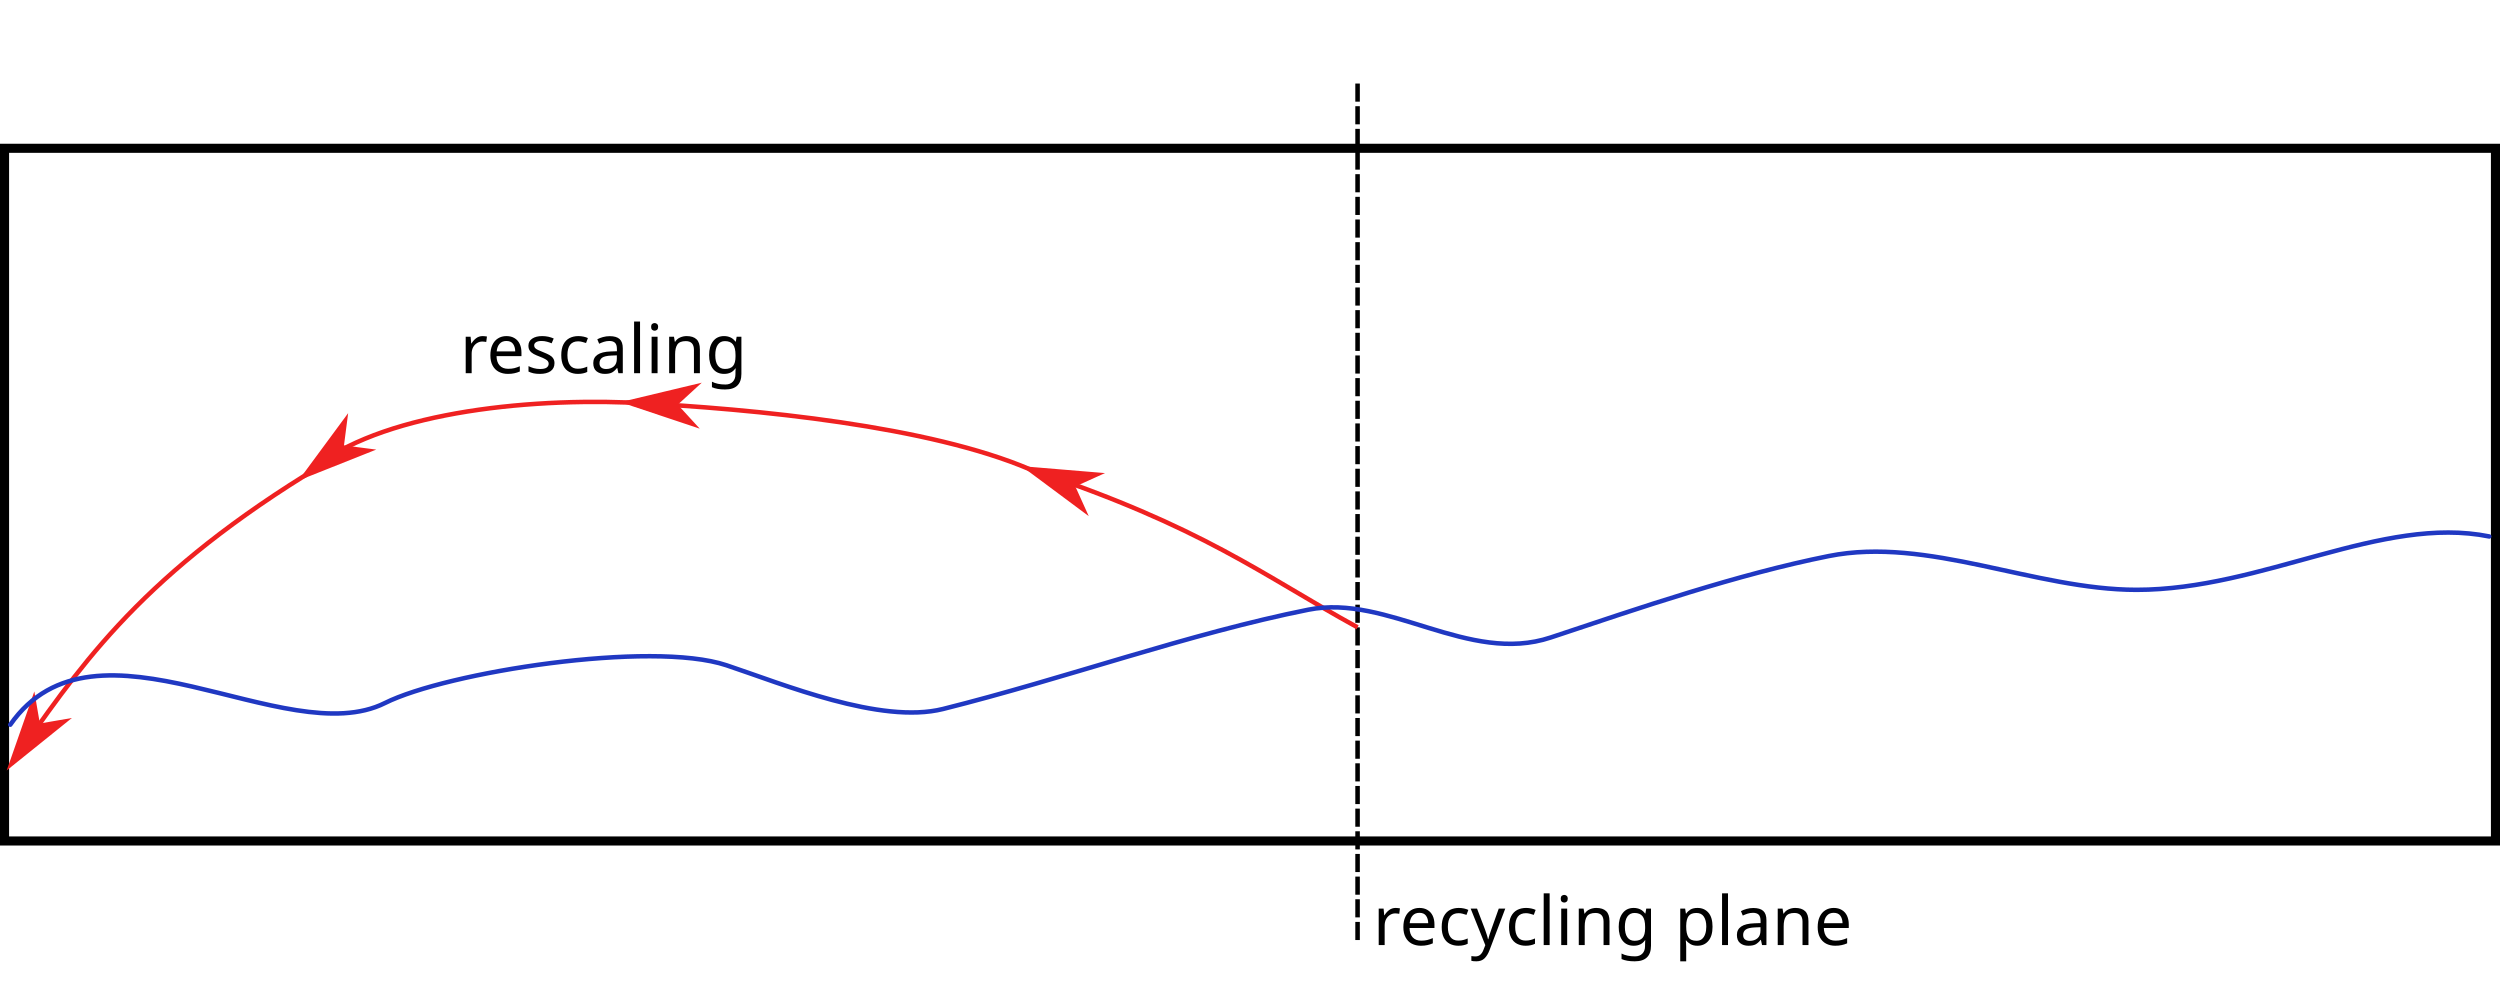
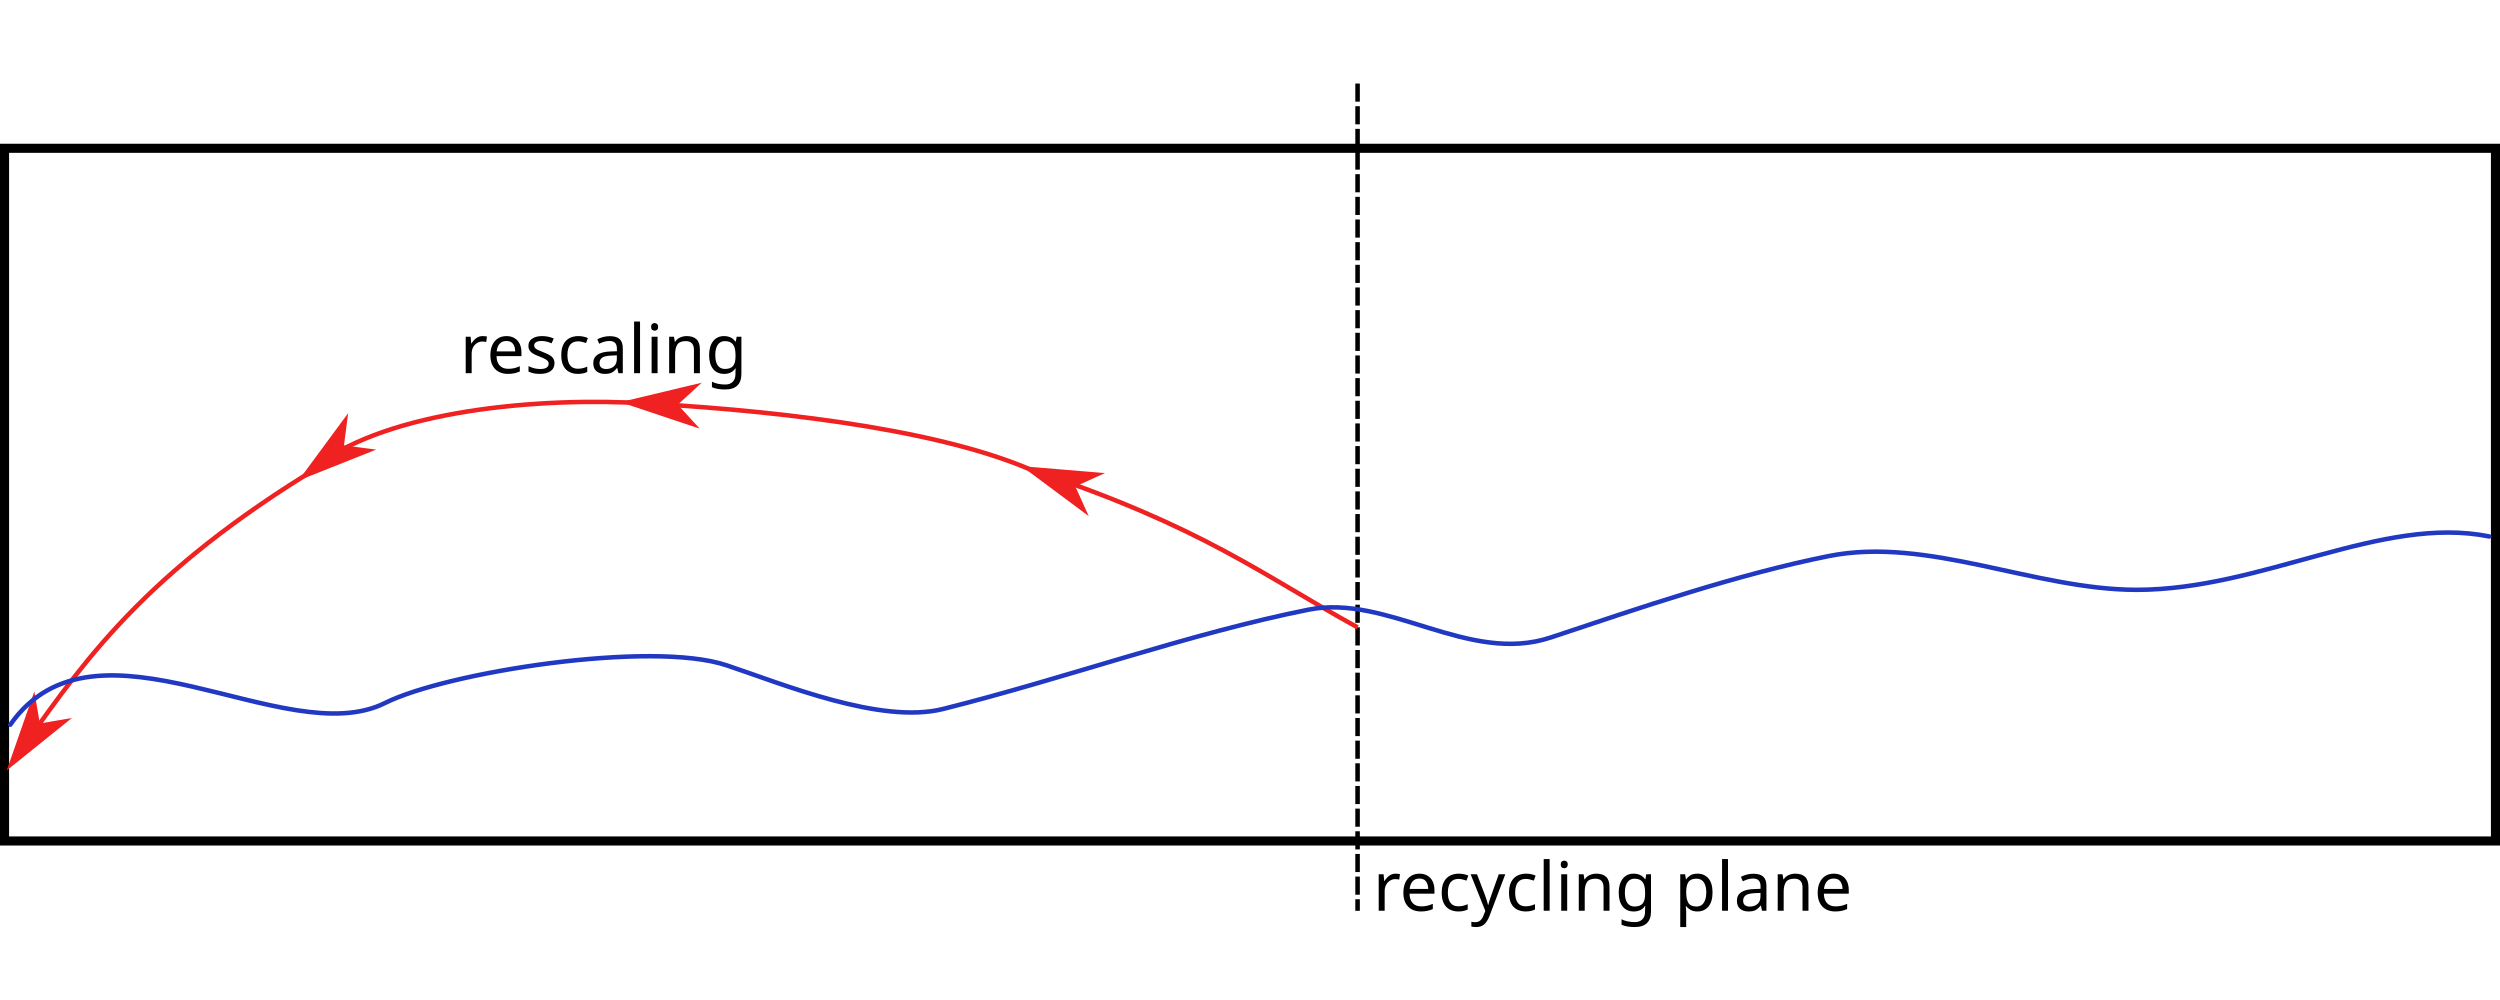
<svg xmlns="http://www.w3.org/2000/svg" xmlns:ns1="http://www.openswatchbook.org/uri/2009/osb" version="1.1" id="svg2" viewBox="0 0 551.668 220.483" height="6.223cm" width="15.569cm">
  <defs id="defs4">
    <marker style="overflow:visible" id="Arrow1Lend" refX="0" refY="0" orient="auto">
      <path transform="matrix(-0.8,0,0,-0.8,-10,0)" style="fill:#ef2121;fill-opacity:1;fill-rule:evenodd;stroke:#ef2121;stroke-width:1pt;stroke-opacity:1" d="M 0,0 5,-5 -12.5,0 5,5 0,0 Z" id="path5601" />
    </marker>
    <marker style="overflow:visible" id="marker5874" refX="0" refY="0" orient="auto">
      <path transform="matrix(0.8,0,0,0.8,10,0)" style="fill:#ef2121;fill-opacity:1;fill-rule:evenodd;stroke:#ef2121;stroke-width:1pt;stroke-opacity:1" d="M 0,0 5,-5 -12.5,0 5,5 0,0 Z" id="path5876" />
    </marker>
    <marker style="overflow:visible" id="Arrow1Lstart" refX="0" refY="0" orient="auto">
      <path transform="matrix(0.8,0,0,0.8,10,0)" style="fill:#ef2121;fill-opacity:1;fill-rule:evenodd;stroke:#ef2121;stroke-width:1pt;stroke-opacity:1" d="M 0,0 5,-5 -12.5,0 5,5 0,0 Z" id="path5598" />
    </marker>
    <linearGradient ns1:paint="solid" id="linearGradient5574">
      <stop id="stop5576" offset="0" style="stop-color:#782121;stop-opacity:1;" />
    </linearGradient>
  </defs>
  <g id="layer1" transform="translate(-100.4286,-423.937)">
    <rect y="456.65" x="101.431" height="152.853" width="549.664" id="rect4138" style="fill:none;fill-opacity:1;stroke:#000000;stroke-width:2.005;stroke-miterlimit:4;stroke-dasharray:none;stroke-opacity:1" />
-     <path id="path5584" d="m 400,442.362 0,190" style="fill:none;fill-rule:evenodd;stroke:#000000;stroke-width:1;stroke-linecap:butt;stroke-linejoin:miter;stroke-miterlimit:4;stroke-dasharray:4, 1;stroke-dashoffset:0;stroke-opacity:1" />
-     <text id="text5586" y="632.464" x="403.383" style="font-style:normal;font-weight:normal;font-size:15px;line-height:125%;font-family:Sans;letter-spacing:0px;word-spacing:0px;fill:#000000;fill-opacity:1;stroke:none;stroke-width:1px;stroke-linecap:butt;stroke-linejoin:miter;stroke-opacity:1" xml:space="preserve">
-       <tspan y="632.464" x="403.383" id="tspan5588">recycling plane</tspan>
+     <path id="path5584" d="m 400,442.362 0,182.55" style="fill:none;fill-rule:evenodd;stroke:#000000;stroke-width:1;stroke-linecap:butt;stroke-linejoin:miter;stroke-miterlimit:4;stroke-dasharray:4, 1;stroke-dashoffset:0;stroke-opacity:1" />
+     <text id="text5586" y="624.902" x="403.383" style="font-style:normal;font-variant:normal;font-weight:normal;font-stretch:normal;font-size:15px;line-height:125%;font-family:sans-serif;-inkscape-font-specification:sans-serif;letter-spacing:0px;word-spacing:0px;fill:#000000;fill-opacity:1;stroke:none;stroke-width:1px;stroke-linecap:butt;stroke-linejoin:miter;stroke-opacity:1" xml:space="preserve">
+       <tspan y="624.902" x="403.383" id="tspan5588" style="font-style:normal;font-variant:normal;font-weight:normal;font-stretch:normal;font-family:sans-serif;-inkscape-font-specification:sans-serif">recycling plane</tspan>
    </text>
    <path id="path5592" style="fill:#000000;fill-opacity:0;fill-rule:evenodd;stroke:#ef2121;stroke-width:1;stroke-linecap:butt;stroke-linejoin:miter;stroke-miterlimit:4;stroke-dasharray:none;stroke-opacity:1;marker-mid:url(#Arrow1Lend);marker-end:url(#Arrow1Lend)" d="m 400,562.362 c -20.787,-11.392 -34.128,-22.251 -72.336,-34.887 -22.096,-9.429 -59.735,-13.302 -88.419,-14.723 -26.414,-1.01 -57.877,3.245 -71.427,16.031 C 130,552.362 117.334,572.091 103.021,592.362" />
    <path style="fill:none;fill-rule:evenodd;stroke:#2038c2;stroke-width:1px;stroke-linecap:round;stroke-linejoin:miter;stroke-opacity:1" d="m 102.699,583.841 c 18.861,-27.023 60.697,6.211 82.677,-4.779 13.601,-6.801 58.686,-13.891 75.377,-8.327 12.427,4.142 33.974,13.09 47.768,9.641 26.845,-6.711 54.324,-16.65 80.636,-21.912 17.562,-3.512 35.321,12.183 53.465,6.135 19.548,-6.516 41.186,-13.934 61.354,-17.968 21.863,-4.373 45.483,7.45 67.927,7.45 27.782,0 54.096,-16.552 77.822,-11.775" id="path4174" />
-     <text xml:space="preserve" style="font-style:normal;font-weight:normal;font-size:15px;line-height:125%;font-family:Sans;letter-spacing:0px;word-spacing:0px;fill:#000000;fill-opacity:1;stroke:none;stroke-width:1px;stroke-linecap:butt;stroke-linejoin:miter;stroke-opacity:1" x="201.914" y="506.278" id="text4176">
+     <text xml:space="preserve" style="font-style:normal;font-weight:normal;font-size:15px;line-height:125%;font-family:sans-serif;letter-spacing:0px;word-spacing:0px;fill:#000000;fill-opacity:1;stroke:none;stroke-width:1px;stroke-linecap:butt;stroke-linejoin:miter;stroke-opacity:1;-inkscape-font-specification:sans-serif;font-stretch:normal;font-variant:normal;" x="201.914" y="506.278" id="text4176">
      <tspan id="tspan4178" x="201.914" y="506.278">rescaling</tspan>
    </text>
  </g>
</svg>
